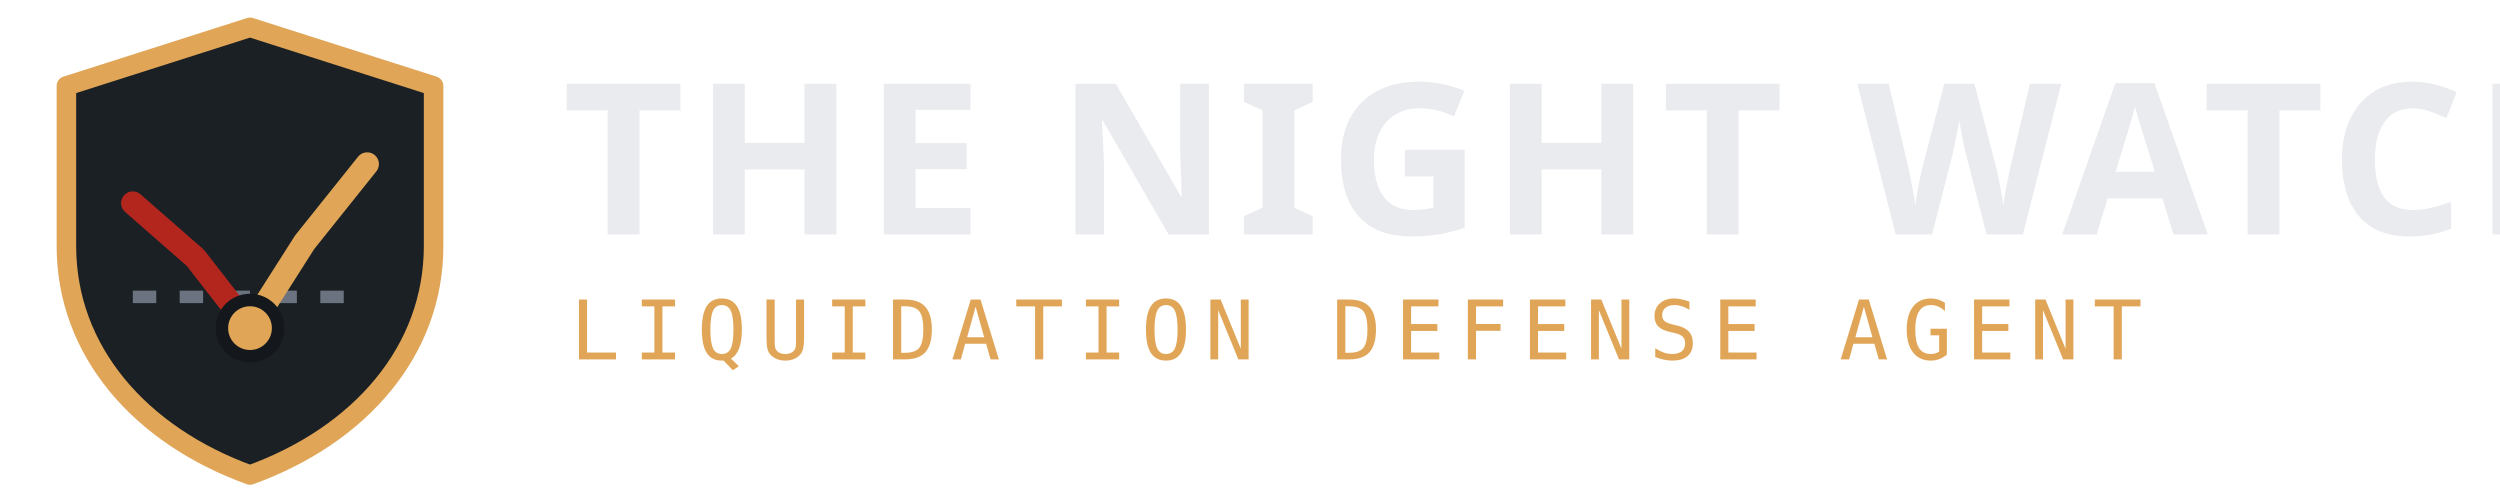
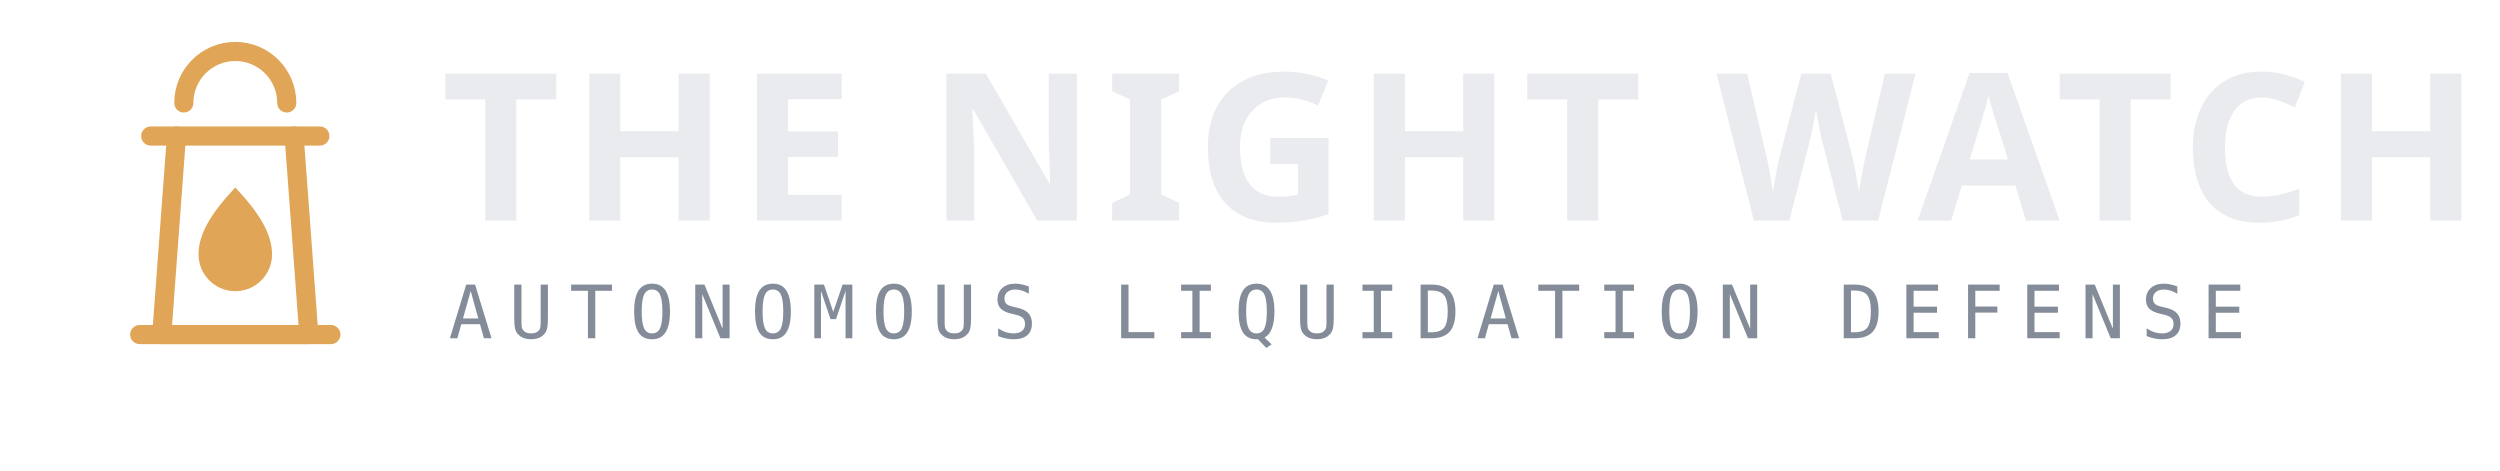
- <svg xmlns="http://www.w3.org/2000/svg" viewBox="0 0 320 64" width="320" height="64" role="img" aria-label="The Night Watchman">
-   <g>
-     <path d="M32 3.5 55.5 11v20.5c0 13.4-9.4 24.2-23.5 29.3C17.9 55.7 8.5 44.9 8.5 31.5V11Z" fill="#1b2025" stroke="#e0a556" stroke-width="2.5" stroke-linejoin="round" />
-     <line x1="17" y1="38" x2="47" y2="38" stroke="#6b7280" stroke-width="1.6" stroke-dasharray="3 3" />
-     <path d="M17 26 L25 33 L32 42" fill="none" stroke="#b3261e" stroke-width="3" stroke-linecap="round" stroke-linejoin="round" />
-     <path d="M32 42 L39 31 L47 21" fill="none" stroke="#e0a556" stroke-width="3" stroke-linecap="round" stroke-linejoin="round" />
-     <circle cx="32" cy="42" r="3.6" fill="#e0a556" stroke="#14171b" stroke-width="1.6" />
+ <svg xmlns="http://www.w3.org/2000/svg" viewBox="0 0 340 64" width="340" height="64" role="img" aria-label="The Night Watchman">
+   <g fill="none" stroke="#e0a556" stroke-width="2.6" stroke-linecap="round" stroke-linejoin="round">
+     <path d="M25 14a7 7 0 0 1 14 0" />
+     <path d="M20.5 18.5h23" />
+     <path d="M24 18.5 22 45.5h20l-2-27" />
+     <path d="M19 45.5h26" />
  </g>
-   <text x="72" y="30" font-family="'Barlow Condensed', 'Oswald', 'Arial Narrow', sans-serif" font-size="27" font-weight="600" letter-spacing="1.2" fill="#e9ebee">THE NIGHT WATCHMAN</text>
-   <text x="73" y="46" font-family="'IBM Plex Mono', ui-monospace, monospace" font-size="10.5" letter-spacing="1.8" fill="#e0a556">LIQUIDATION DEFENSE AGENT</text>
+   <path d="M32 25.5c3.4 3.6 5 6.4 5 9.1a5 5 0 0 1-10 0c0-2.7 1.6-5.5 5-9.1Z" fill="#e0a556" />
+   <text x="60" y="30" font-family="'Barlow Condensed','Arial Narrow',sans-serif" font-size="28" font-weight="600" letter-spacing="1.4" fill="#e9ebee">THE NIGHT WATCHMAN</text>
+   <text x="61" y="46" font-family="'IBM Plex Mono',ui-monospace,monospace" font-size="10" letter-spacing="2.2" fill="#838c98">AUTONOMOUS LIQUIDATION DEFENSE</text>
</svg>
